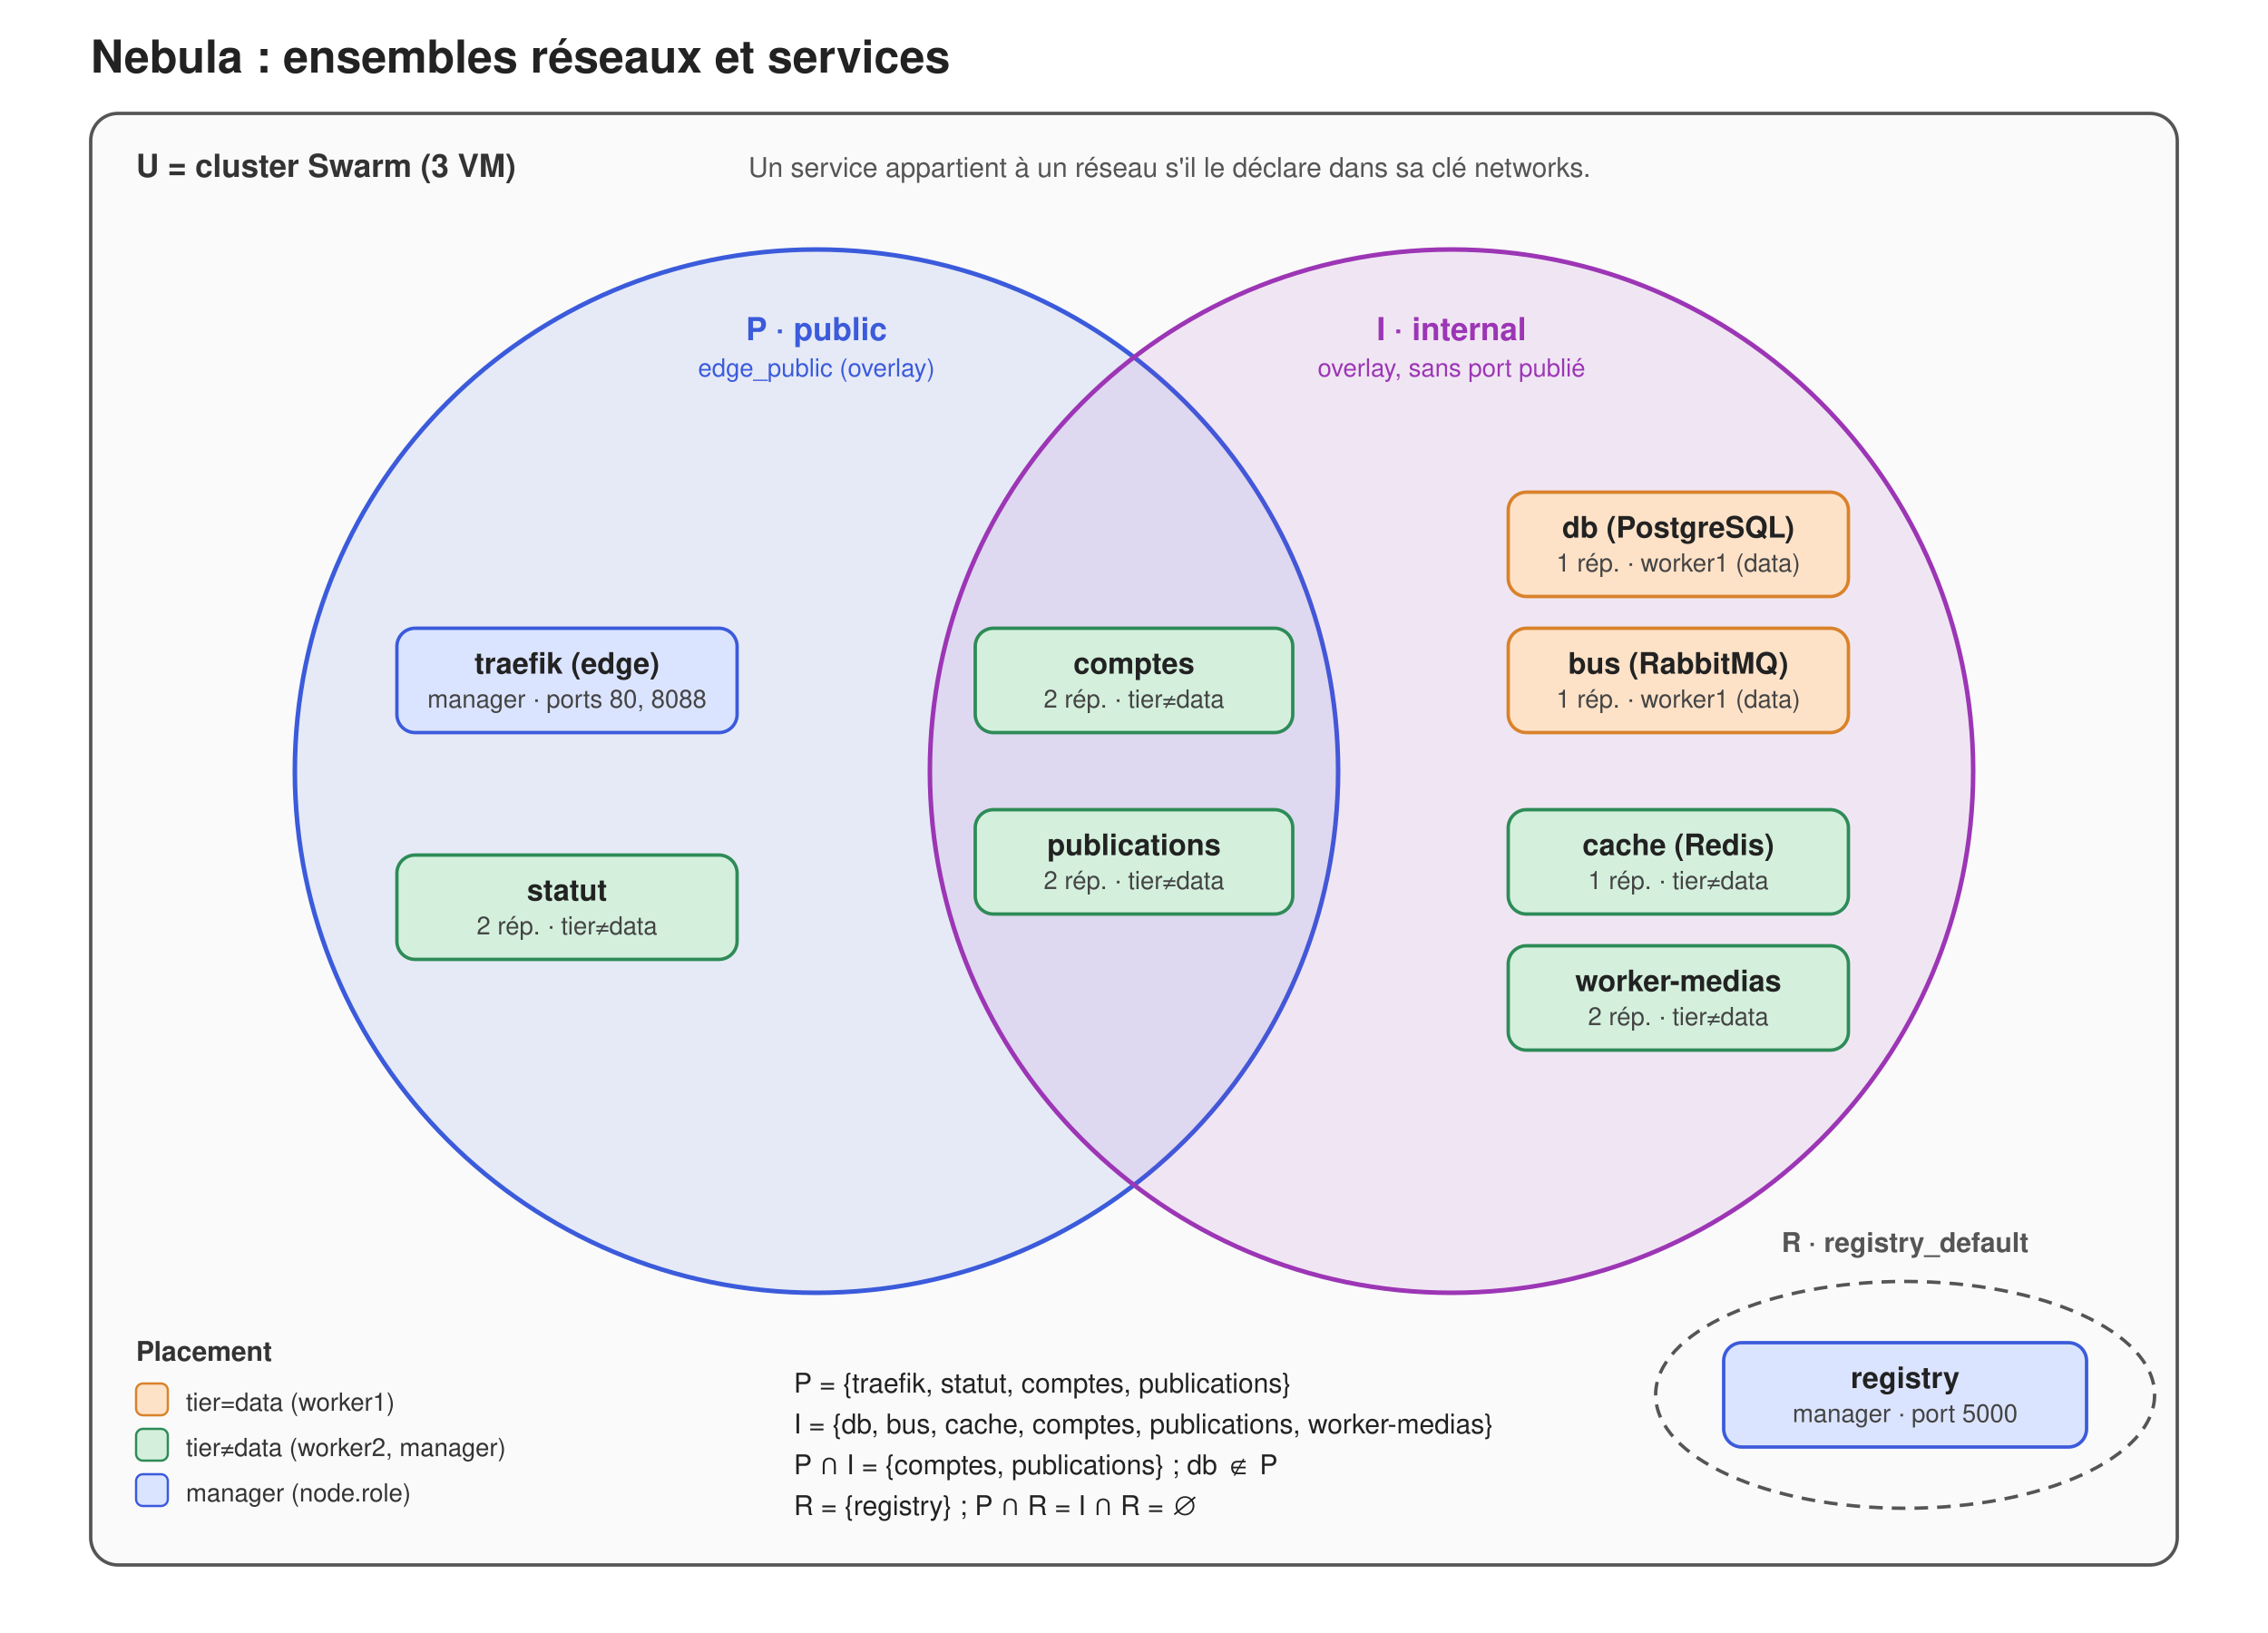
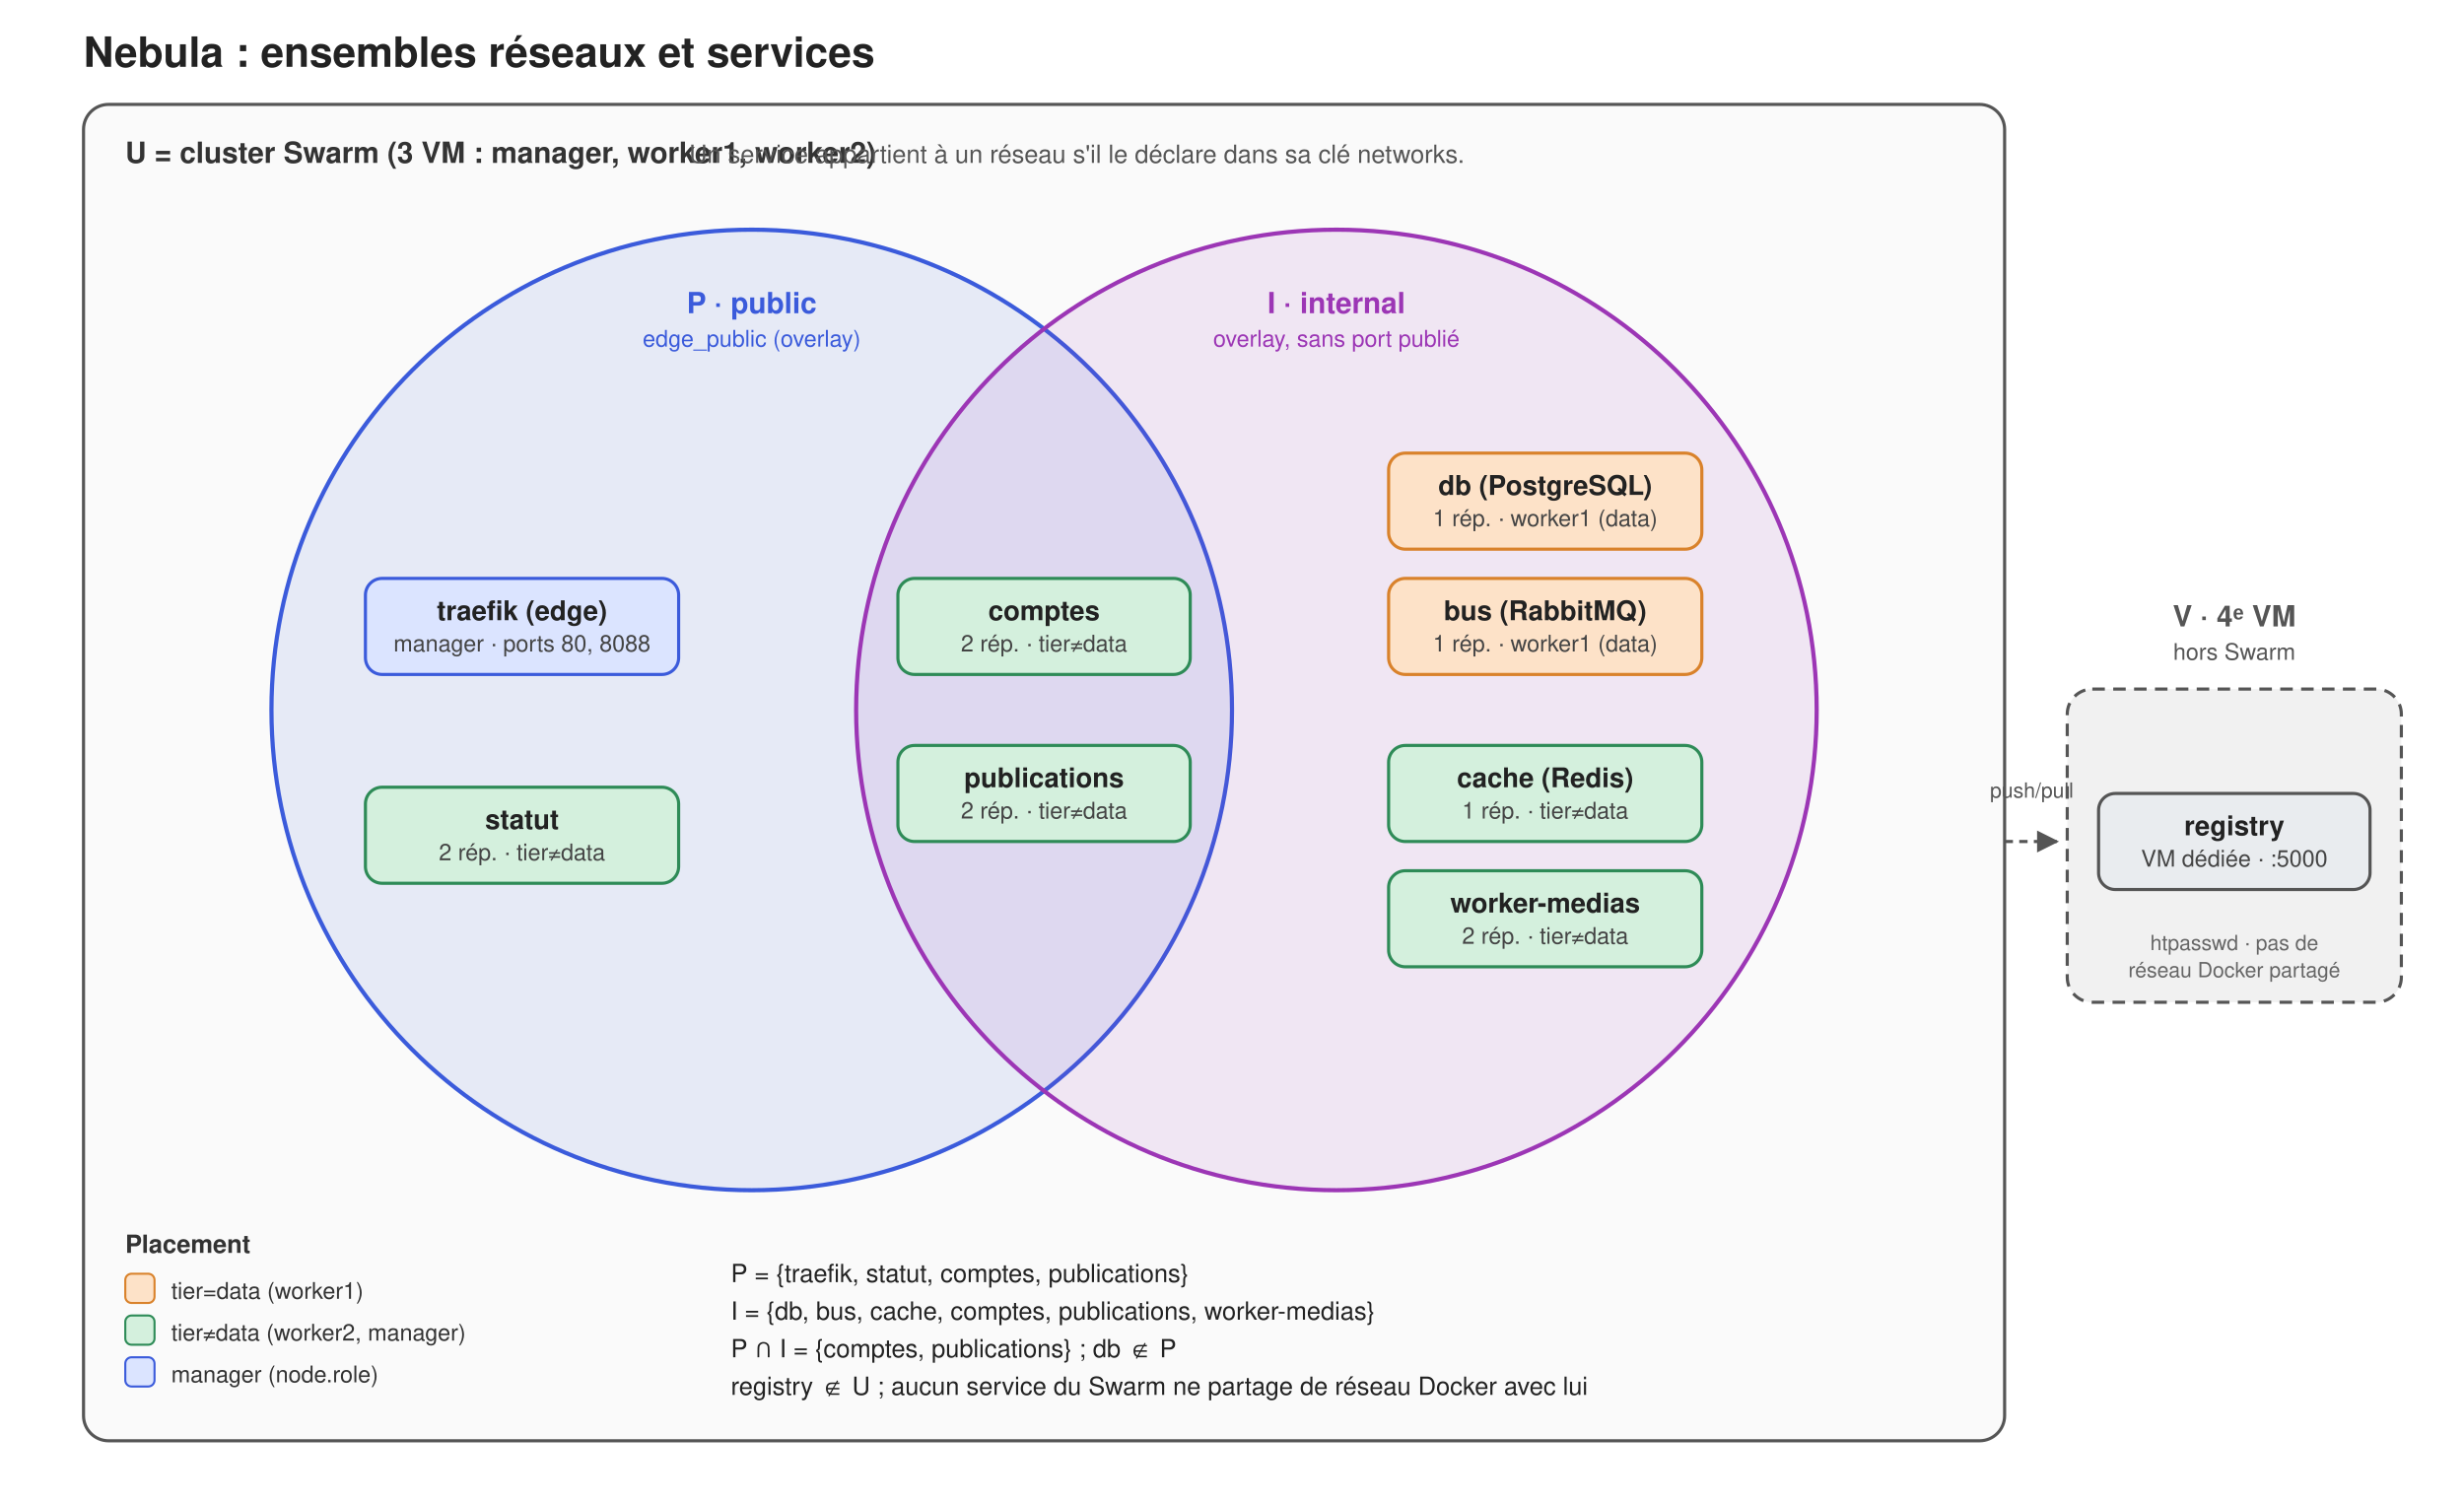
- <svg xmlns="http://www.w3.org/2000/svg" viewBox="0 0 1000 720" width="1000" height="720" font-family="system-ui, -apple-system, 'Segoe UI', Helvetica, Arial, sans-serif">
+ <svg xmlns="http://www.w3.org/2000/svg" viewBox="0 0 1180 720" width="1180" height="720" font-family="system-ui, -apple-system, 'Segoe UI', Helvetica, Arial, sans-serif">
  <text x="40" y="32" font-size="20" font-weight="bold" fill="#222">Nebula : ensembles réseaux et services</text>
+   <defs>
+     <marker id="fleche" viewBox="0 0 10 10" refX="9" refY="5" markerWidth="7" markerHeight="7" orient="auto-start-reverse">
+       <path d="M0,0 L10,5 L0,10 z" fill="#555" />
+     </marker>
+   </defs>
  <rect x="40" y="50" width="920" height="640" rx="12" fill="#fafafa" stroke="#555" stroke-width="1.5" />
-   <text x="60" y="78" font-size="14" font-weight="bold" fill="#333">U = cluster Swarm (3 VM)</text>
+   <text x="60" y="78" font-size="14" font-weight="bold" fill="#333">U = cluster Swarm (3 VM : manager, worker1, worker2)</text>
  <text x="330" y="78" font-size="12" fill="#555">Un service appartient à un réseau s'il le déclare dans sa clé networks.</text>
  <circle cx="360" cy="340" r="230" fill="#3b5bdb" fill-opacity="0.10" stroke="#3b5bdb" stroke-width="2" />
  <text x="360" y="150" font-size="14" font-weight="bold" fill="#3b5bdb" text-anchor="middle">P · public</text>
  <text x="360" y="166" font-size="11" fill="#3b5bdb" text-anchor="middle">edge_public (overlay)</text>
  <circle cx="640" cy="340" r="230" fill="#9c36b5" fill-opacity="0.10" stroke="#9c36b5" stroke-width="2" />
  <text x="640" y="150" font-size="14" font-weight="bold" fill="#9c36b5" text-anchor="middle">I · internal</text>
  <text x="640" y="166" font-size="11" fill="#9c36b5" text-anchor="middle">overlay, sans port publié</text>
-   <ellipse cx="840" cy="615" rx="110" ry="50" fill="none" stroke="#555" stroke-width="1.5" stroke-dasharray="6 4" />
-   <text x="840" y="552" font-size="12" font-weight="bold" fill="#555" text-anchor="middle">R · registry_default</text>
  <rect x="175" y="277" width="150" height="46" rx="8" fill="#dbe4ff" stroke="#3b5bdb" stroke-width="1.5" />
  <text x="250" y="297" font-size="13" font-weight="bold" fill="#222" text-anchor="middle">traefik (edge)</text>
  <text x="250" y="312" font-size="11" fill="#444" text-anchor="middle">manager · ports 80, 8088</text>
  <rect x="175" y="377" width="150" height="46" rx="8" fill="#d4f0dd" stroke="#2e8b57" stroke-width="1.5" />
  <text x="250" y="397" font-size="13" font-weight="bold" fill="#222" text-anchor="middle">statut</text>
  <text x="250" y="412" font-size="11" fill="#444" text-anchor="middle">2 rép. · tier≠data</text>
  <rect x="430" y="277" width="140" height="46" rx="8" fill="#d4f0dd" stroke="#2e8b57" stroke-width="1.5" />
  <text x="500" y="297" font-size="13" font-weight="bold" fill="#222" text-anchor="middle">comptes</text>
  <text x="500" y="312" font-size="11" fill="#444" text-anchor="middle">2 rép. · tier≠data</text>
  <rect x="430" y="357" width="140" height="46" rx="8" fill="#d4f0dd" stroke="#2e8b57" stroke-width="1.5" />
  <text x="500" y="377" font-size="13" font-weight="bold" fill="#222" text-anchor="middle">publications</text>
  <text x="500" y="392" font-size="11" fill="#444" text-anchor="middle">2 rép. · tier≠data</text>
  <rect x="665" y="217" width="150" height="46" rx="8" fill="#fde2c8" stroke="#d9822b" stroke-width="1.5" />
  <text x="740" y="237" font-size="13" font-weight="bold" fill="#222" text-anchor="middle">db (PostgreSQL)</text>
  <text x="740" y="252" font-size="11" fill="#444" text-anchor="middle">1 rép. · worker1 (data)</text>
  <rect x="665" y="277" width="150" height="46" rx="8" fill="#fde2c8" stroke="#d9822b" stroke-width="1.5" />
  <text x="740" y="297" font-size="13" font-weight="bold" fill="#222" text-anchor="middle">bus (RabbitMQ)</text>
  <text x="740" y="312" font-size="11" fill="#444" text-anchor="middle">1 rép. · worker1 (data)</text>
  <rect x="665" y="357" width="150" height="46" rx="8" fill="#d4f0dd" stroke="#2e8b57" stroke-width="1.5" />
  <text x="740" y="377" font-size="13" font-weight="bold" fill="#222" text-anchor="middle">cache (Redis)</text>
  <text x="740" y="392" font-size="11" fill="#444" text-anchor="middle">1 rép. · tier≠data</text>
  <rect x="665" y="417" width="150" height="46" rx="8" fill="#d4f0dd" stroke="#2e8b57" stroke-width="1.5" />
  <text x="740" y="437" font-size="13" font-weight="bold" fill="#222" text-anchor="middle">worker-medias</text>
  <text x="740" y="452" font-size="11" fill="#444" text-anchor="middle">2 rép. · tier≠data</text>
-   <rect x="760" y="592" width="160" height="46" rx="8" fill="#dbe4ff" stroke="#3b5bdb" stroke-width="1.5" />
-   <text x="840" y="612" font-size="13" font-weight="bold" fill="#222" text-anchor="middle">registry</text>
-   <text x="840" y="627" font-size="11" fill="#444" text-anchor="middle">manager · port 5000</text>
  <text x="350" y="614" font-size="12" fill="#222">P = {traefik, statut, comptes, publications}</text>
  <text x="350" y="632" font-size="12" fill="#222">I = {db, bus, cache, comptes, publications, worker-medias}</text>
  <text x="350" y="650" font-size="12" fill="#222">P ∩ I = {comptes, publications}   ;   db ∉ P</text>
-   <text x="350" y="668" font-size="12" fill="#222">R = {registry}   ;   P ∩ R = I ∩ R = ∅</text>
+   <text x="350" y="668" font-size="12" fill="#222">registry ∉ U   ;   aucun service du Swarm ne partage de réseau Docker avec lui</text>
  <text x="60" y="600" font-size="12" font-weight="bold" fill="#333">Placement</text>
  <rect x="60" y="610" width="14" height="14" rx="3" fill="#fde2c8" stroke="#d9822b" />
  <text x="82" y="622" font-size="11" fill="#333">tier=data (worker1)</text>
  <rect x="60" y="630" width="14" height="14" rx="3" fill="#d4f0dd" stroke="#2e8b57" />
  <text x="82" y="642" font-size="11" fill="#333">tier≠data (worker2, manager)</text>
  <rect x="60" y="650" width="14" height="14" rx="3" fill="#dbe4ff" stroke="#3b5bdb" />
  <text x="82" y="662" font-size="11" fill="#333">manager (node.role)</text>
+   <text x="1070" y="300" font-size="14" font-weight="bold" fill="#555" text-anchor="middle">V · 4ᵉ VM</text>
+   <text x="1070" y="316" font-size="11" fill="#555" text-anchor="middle">hors Swarm</text>
+   <rect x="990" y="330" width="160" height="150" rx="12" fill="#f1f1f1" stroke="#555" stroke-width="1.5" stroke-dasharray="6 4" />
+   <rect x="1005" y="380" width="130" height="46" rx="8" fill="#e9ecef" stroke="#555" stroke-width="1.5" />
+   <text x="1070" y="400" font-size="13" font-weight="bold" fill="#222" text-anchor="middle">registry</text>
+   <text x="1070" y="415" font-size="11" fill="#444" text-anchor="middle">VM dédiée · :5000</text>
+   <text x="1070" y="455" font-size="10" fill="#666" text-anchor="middle">htpasswd · pas de</text>
+   <text x="1070" y="468" font-size="10" fill="#666" text-anchor="middle">réseau Docker partagé</text>
+   <text x="973" y="382" font-size="10" fill="#555" text-anchor="middle">push/pull</text>
+   <path d="M960,403 L985,403" fill="none" stroke="#555" stroke-width="1.5" stroke-dasharray="4 3" marker-end="url(#fleche)" />
</svg>
